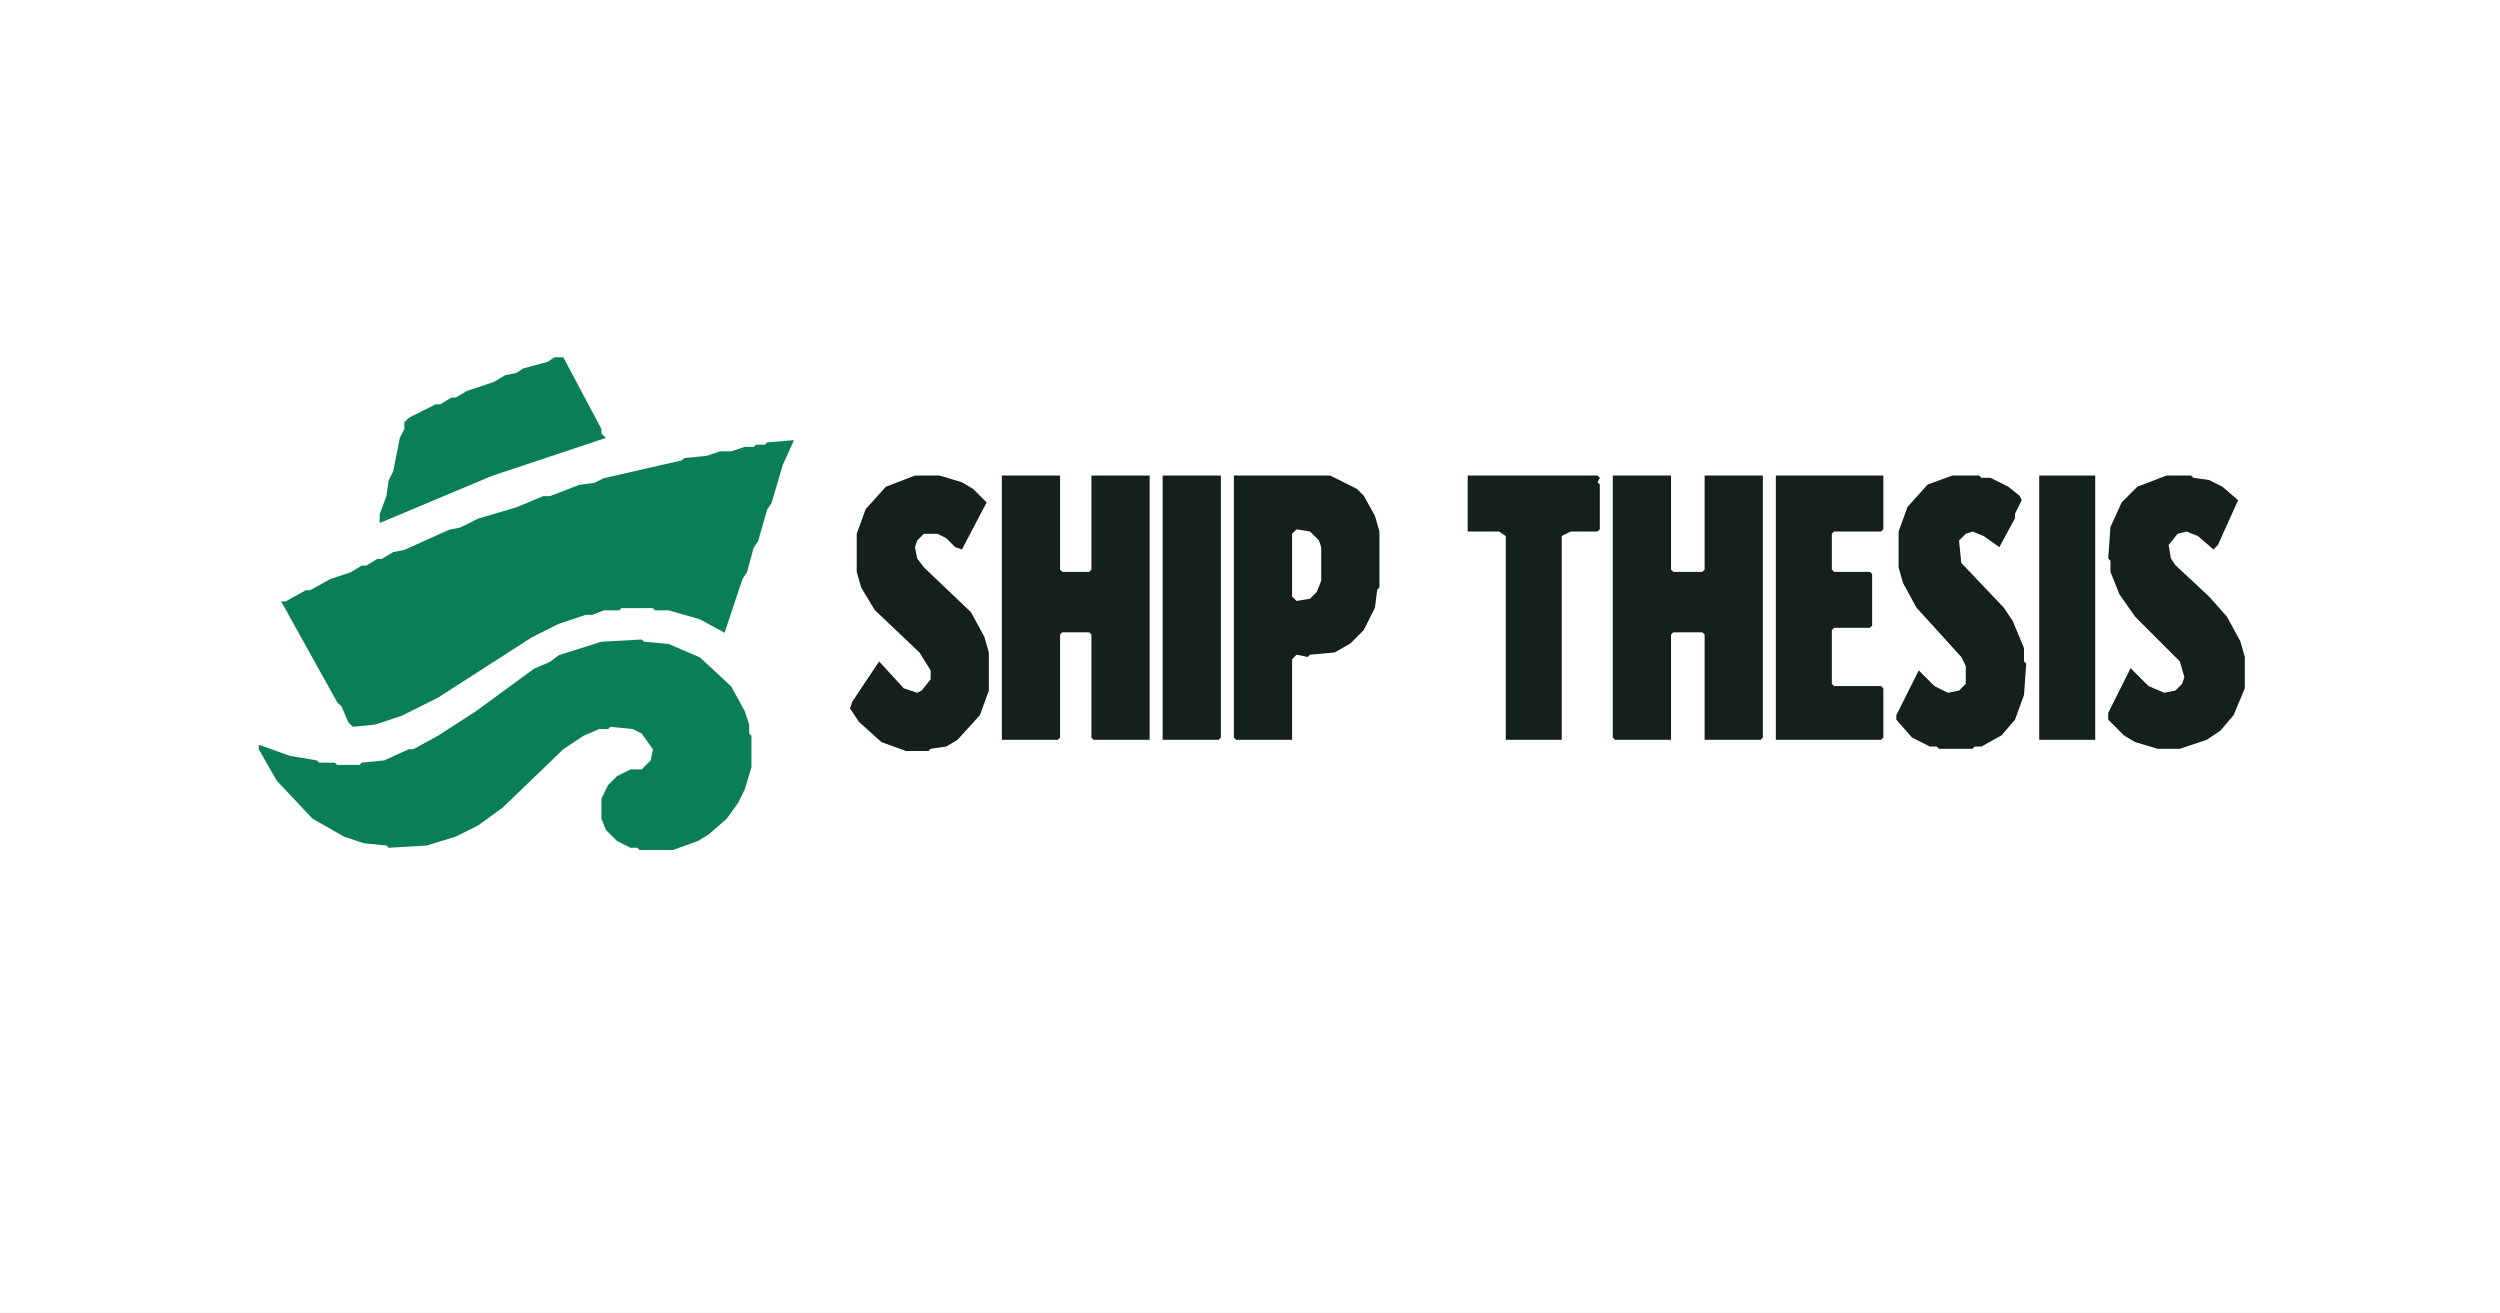
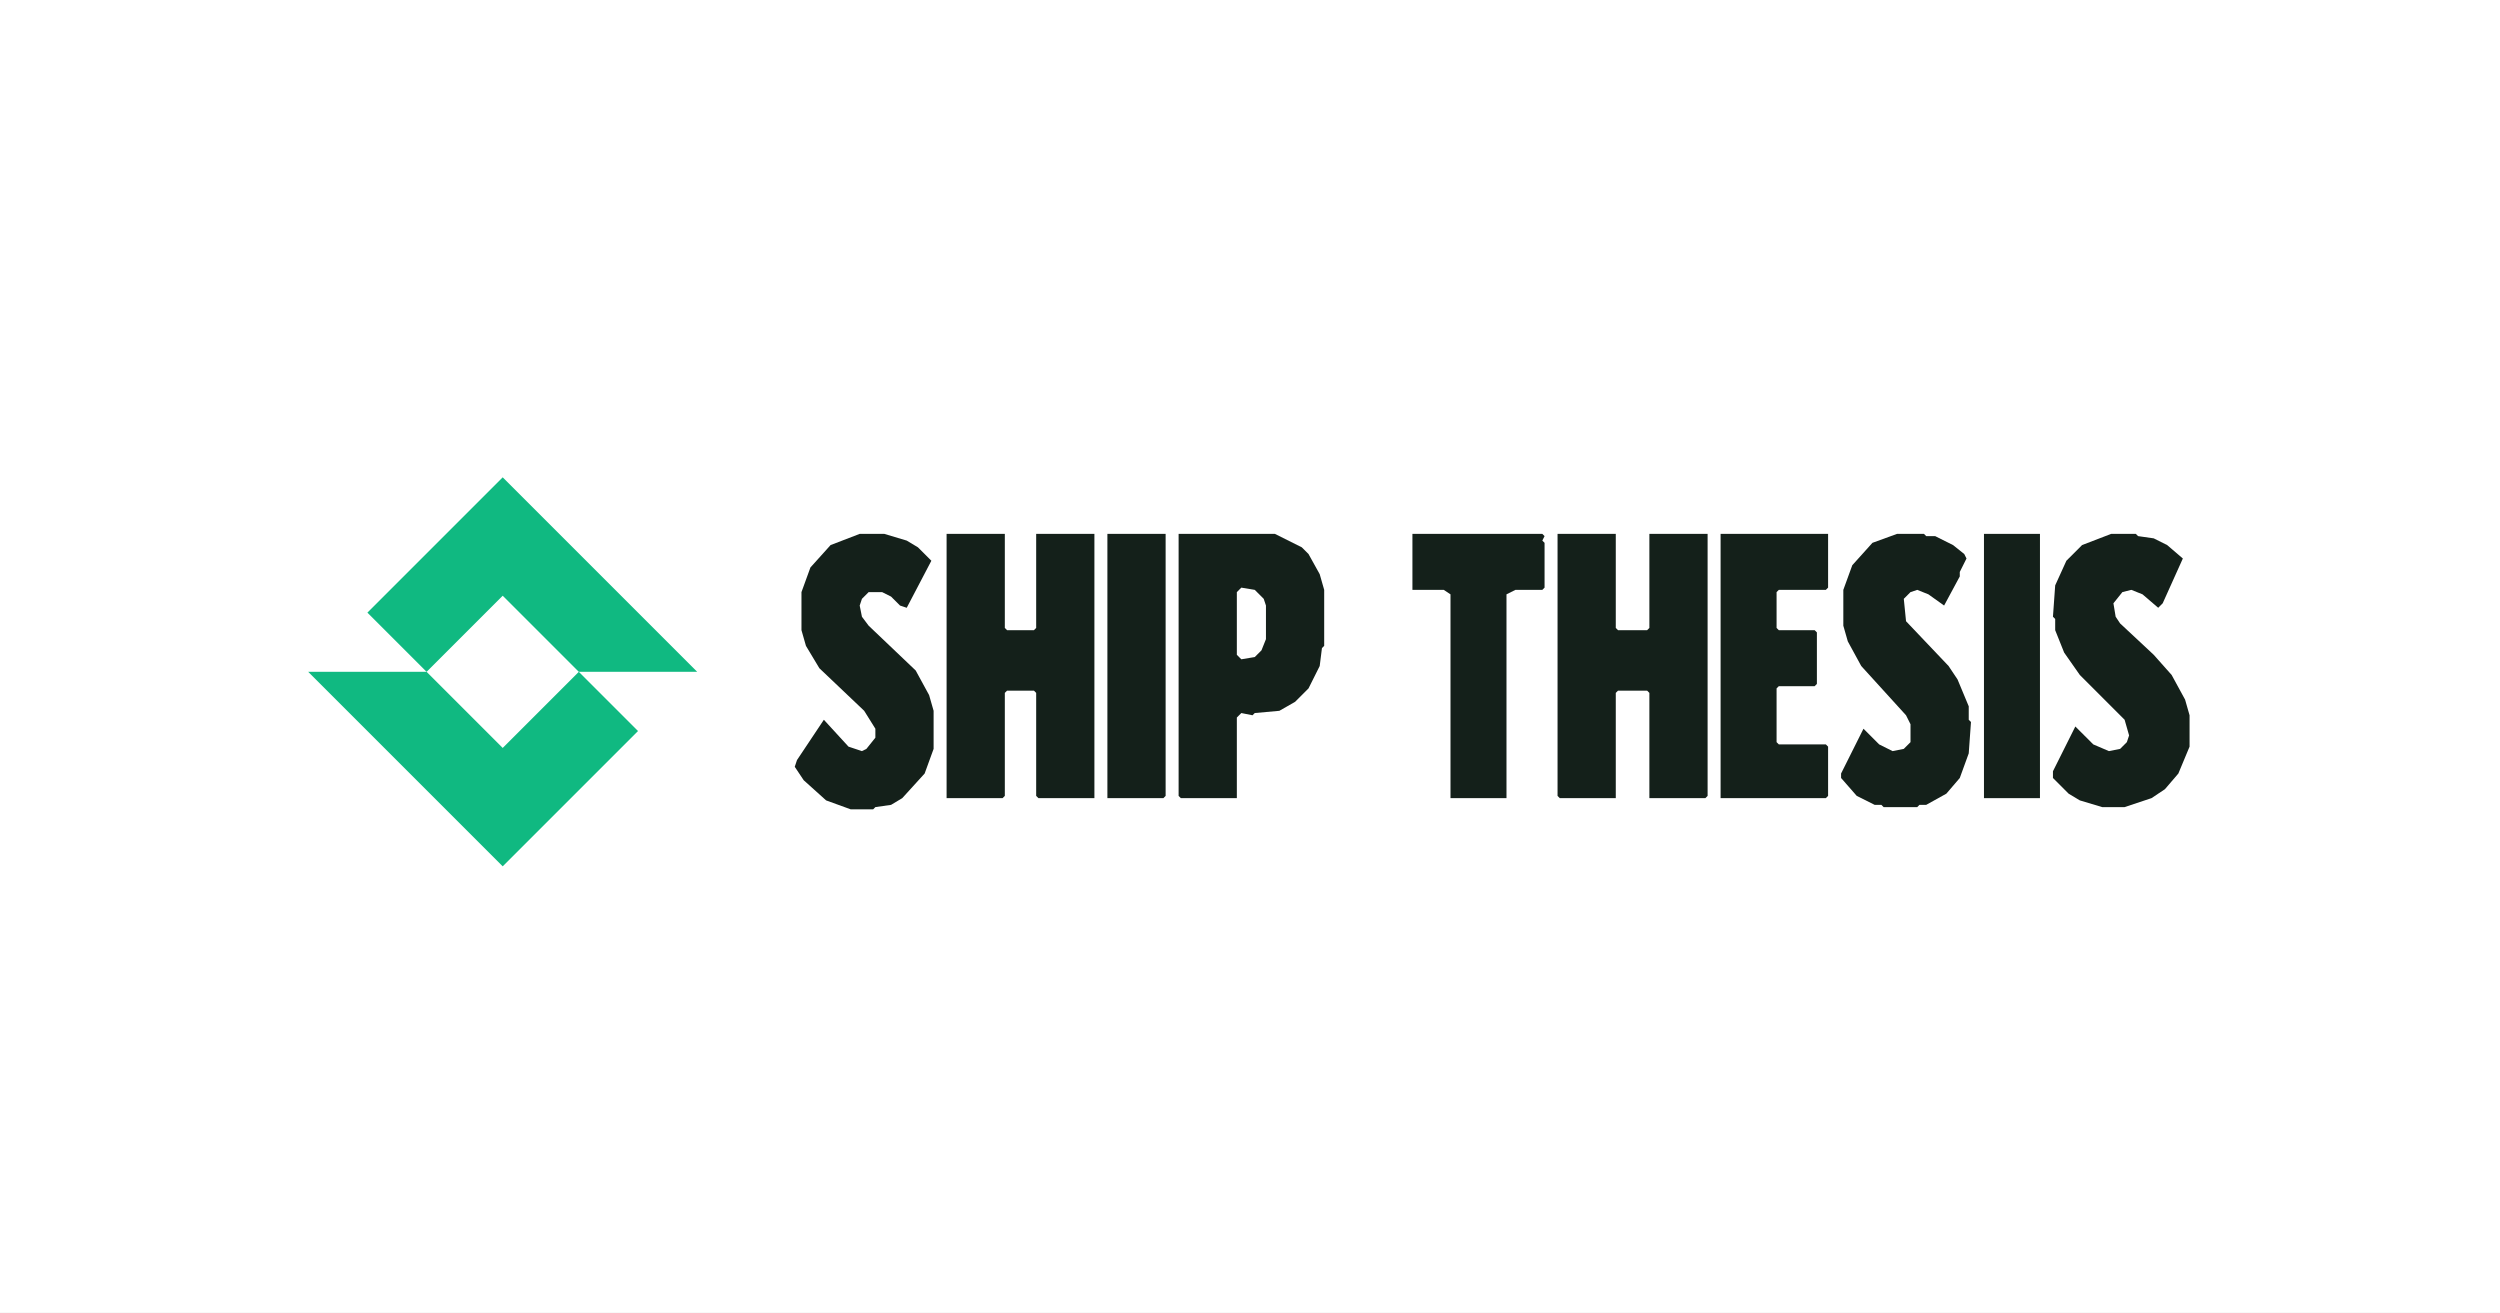
<svg xmlns="http://www.w3.org/2000/svg" viewBox="0 0 1200 630" role="img" aria-labelledby="title desc">
  <rect width="1200" height="630" fill="#FFFFFF" />
-   <g transform="translate(107 150) scale(0.86)">
-     <g fill="#0A7F55">
-       <path fill-rule="evenodd" d="M 295.00 253.75 L 295.00 236.25 L 293.75 235.00 L 293.75 230.00 L 291.25 222.50 L 283.75 208.75 L 266.25 192.50 L 248.75 185.00 L 235.00 183.75 L 233.75 182.50 L 211.25 183.75 L 187.50 191.25 L 182.50 195.00 L 173.75 198.75 L 141.25 222.50 L 120.00 236.25 L 106.25 243.75 L 103.75 243.75 L 90.00 250.00 L 77.50 251.25 L 76.25 252.50 L 63.75 252.50 L 62.50 251.25 L 53.75 251.25 L 52.50 250.00 L 37.50 247.50 L 20.00 241.25 L 20.00 243.75 L 30.00 261.25 L 50.00 282.50 L 67.50 292.50 L 78.75 296.25 L 91.25 297.50 L 92.50 298.75 L 113.75 297.50 L 130.00 292.50 L 142.50 286.25 L 156.25 276.25 L 190.00 243.75 L 201.25 236.25 L 210.00 232.50 L 215.00 232.50 L 216.25 231.25 L 228.75 232.50 L 233.75 235.00 L 240.00 243.75 L 238.75 250.00 L 233.75 255.00 L 227.50 255.00 L 220.00 258.75 L 215.00 263.75 L 211.25 271.25 L 211.25 282.50 L 213.75 288.75 L 220.00 295.00 L 227.50 298.75 L 231.25 298.75 L 232.50 300.00 L 251.25 300.00 L 265.00 295.00 L 271.25 291.25 L 281.25 282.50 L 287.50 273.75 L 291.25 266.25 Z" />
-       <path fill-rule="evenodd" d="M 318.75 71.25 L 303.75 72.50 L 302.50 73.75 L 297.50 73.75 L 296.25 75.00 L 291.25 75.00 L 283.75 77.50 L 277.50 77.50 L 270.00 80.00 L 257.50 81.25 L 256.25 82.50 L 212.50 92.50 L 207.50 95.00 L 198.75 96.25 L 182.50 102.50 L 178.75 102.50 L 163.75 108.75 L 142.50 115.00 L 132.50 120.00 L 126.25 121.25 L 101.25 132.50 L 95.00 133.75 L 88.75 137.50 L 86.25 137.50 L 80.00 141.25 L 77.50 141.25 L 71.25 145.00 L 60.00 148.75 L 48.75 155.00 L 46.25 155.00 L 35.00 161.25 L 32.50 161.25 L 63.75 217.50 L 66.25 220.00 L 70.00 228.75 L 72.50 231.25 L 85.00 230.00 L 100.00 225.00 L 120.00 215.00 L 172.50 181.25 L 187.50 173.75 L 202.50 168.75 L 206.25 168.75 L 212.50 166.25 L 221.25 166.25 L 222.50 165.00 L 240.00 165.00 L 241.25 166.25 L 248.75 166.25 L 266.25 171.25 L 280.00 178.75 L 290.00 148.75 L 292.50 145.00 L 296.25 131.25 L 298.75 127.50 L 303.75 110.00 L 306.25 106.25 L 312.50 85.00 Z" />
-       <path fill-rule="evenodd" d="M 190.00 25.00 L 185.00 25.00 L 181.25 27.50 L 167.50 31.25 L 163.75 33.75 L 157.50 35.00 L 151.25 38.75 L 136.25 43.75 L 130.00 47.50 L 127.50 47.50 L 121.25 51.25 L 118.75 51.25 L 103.75 58.75 L 101.25 61.25 L 101.25 65.00 L 98.75 70.00 L 95.00 88.75 L 92.50 93.75 L 91.25 102.50 L 87.50 112.50 L 87.50 117.50 L 150.00 91.25 L 213.75 70.00 L 211.25 67.50 L 211.25 65.00 Z" />
+   <g transform="translate(108 178) scale(0.86)">
+     <g id="logo-mark" fill="#10B981" transform="translate(3.96 16.96) scale(1.18)">
+       <path d="M 128 36 L 220 128 L 164 128 L 128 92 L 92 128 L 64 100 Z" />
+       <path d="M 128 220 L 36 128 L 92 128 L 128 164 L 164 128 L 192 156 Z" />
    </g>
-     <g fill="#14201A">
-       <path fill-rule="evenodd" d="M 386.25 91.00 L 370.00 97.25 L 358.75 109.75 L 353.75 123.50 L 353.75 144.75 L 356.25 153.50 L 363.75 166.00 L 388.75 189.75 L 395.00 199.75 L 395.00 204.75 L 390.00 211.00 L 387.50 212.25 L 380.00 209.75 L 366.25 194.75 L 351.25 217.25 L 350.00 221.00 L 355.00 228.50 L 367.50 239.75 L 381.25 244.75 L 393.75 244.75 L 395.00 243.50 L 403.75 242.25 L 410.00 238.50 L 422.50 224.75 L 427.50 211.00 L 427.50 189.75 L 425.00 181.00 L 417.50 167.25 L 391.25 142.25 L 387.50 137.25 L 386.25 131.00 L 387.50 127.25 L 391.25 123.50 L 398.75 123.50 L 403.75 126.00 L 408.75 131.00 L 412.50 132.25 L 426.25 106.00 L 418.75 98.50 L 412.50 94.75 L 400.00 91.00 Z" />
-       <path fill-rule="evenodd" d="M 434.75 91.00 L 434.75 238.50 L 466.00 238.50 L 467.25 237.25 L 467.25 179.75 L 468.50 178.50 L 483.50 178.50 L 484.75 179.75 L 484.75 237.25 L 486.00 238.50 L 517.25 238.50 L 517.25 91.00 L 484.75 91.00 L 484.75 143.50 L 483.50 144.75 L 468.50 144.75 L 467.25 143.50 L 467.25 91.00 Z" />
-       <path fill-rule="evenodd" d="M 524.50 91.00 L 524.50 238.50 L 555.75 238.50 L 557.00 237.25 L 557.00 91.00 Z" />
-       <path fill-rule="evenodd" d="M 564.25 91.00 L 564.25 237.25 L 565.50 238.50 L 596.75 238.50 L 596.75 193.50 L 599.25 191.00 L 605.50 192.25 L 606.75 191.00 L 620.50 189.75 L 629.25 184.75 L 636.75 177.25 L 643.00 164.75 L 644.25 154.75 L 645.50 153.50 L 645.50 122.25 L 643.00 113.50 L 636.75 102.25 L 633.00 98.50 L 618.00 91.00 Z M 599.25 121.00 L 606.75 122.25 L 611.75 127.25 L 613.00 131.00 L 613.00 149.75 L 610.50 156.00 L 606.75 159.75 L 599.25 161.00 L 596.75 158.50 L 596.75 123.50 Z" />
-       <g transform="translate(42 0)">
-         <path fill-rule="evenodd" d="M 652.75 91.00 L 652.75 122.25 L 670.25 122.25 L 674.00 124.75 L 674.00 238.50 L 705.25 238.50 L 705.25 124.75 L 710.25 122.25 L 725.25 122.25 L 726.50 121.00 L 726.50 96.00 L 725.25 94.75 L 726.50 92.25 L 725.25 91.00 Z" />
-         <path fill-rule="evenodd" d="M 733.75 91.00 L 733.75 237.25 L 735.00 238.50 L 766.25 238.50 L 766.25 179.75 L 767.50 178.50 L 783.75 178.50 L 785.00 179.75 L 785.00 238.50 L 816.25 238.50 L 817.50 237.25 L 817.50 91.00 L 785.00 91.00 L 785.00 143.50 L 783.75 144.75 L 767.50 144.75 L 766.25 143.50 L 766.25 91.00 Z" />
-         <path fill-rule="evenodd" d="M 824.75 91.00 L 824.75 238.50 L 883.50 238.50 L 884.75 237.25 L 884.75 209.75 L 883.50 208.50 L 857.25 208.50 L 856.00 207.25 L 856.00 177.25 L 857.25 176.00 L 877.25 176.00 L 878.50 174.75 L 878.50 146.00 L 877.25 144.75 L 857.25 144.75 L 856.00 143.50 L 856.00 123.50 L 857.25 122.25 L 883.50 122.25 L 884.75 121.00 L 884.75 91.00 Z" />
-         <path fill-rule="evenodd" d="M 923.25 91.00 L 909.50 96.00 L 898.25 108.50 L 893.25 122.25 L 893.25 142.25 L 895.75 151.00 L 903.25 164.75 L 928.25 192.25 L 930.75 197.25 L 930.75 207.25 L 927.00 211.00 L 920.75 212.25 L 913.25 208.50 L 904.50 199.75 L 892.00 224.75 L 892.00 227.25 L 900.75 237.25 L 910.75 242.25 L 914.50 242.25 L 915.75 243.50 L 934.50 243.50 L 935.75 242.25 L 939.50 242.25 L 950.75 236.00 L 958.25 227.25 L 963.25 213.50 L 964.50 196.00 L 963.25 194.75 L 963.25 187.25 L 957.00 172.25 L 952.00 164.75 L 928.25 139.75 L 927.00 127.25 L 930.75 123.50 L 934.50 122.25 L 940.75 124.75 L 949.50 131.00 L 958.25 114.75 L 958.25 112.25 L 962.00 104.75 L 960.75 102.25 L 954.50 97.25 L 944.50 92.25 L 939.50 92.25 L 938.25 91.00 Z" />
-         <path fill-rule="evenodd" d="M 971.75 91.00 L 971.75 238.50 L 1003.00 238.50 L 1003.00 91.00 Z" />
-         <path fill-rule="evenodd" d="M 1042.75 91.00 L 1026.50 97.25 L 1017.75 106.00 L 1011.50 119.75 L 1010.25 137.25 L 1011.50 138.50 L 1011.50 144.75 L 1016.50 157.25 L 1025.25 169.75 L 1050.25 194.75 L 1052.75 203.50 L 1051.50 207.25 L 1047.75 211.00 L 1041.50 212.25 L 1032.75 208.50 L 1022.75 198.50 L 1010.25 223.50 L 1010.25 227.25 L 1019.00 236.00 L 1025.25 239.75 L 1037.75 243.50 L 1050.25 243.50 L 1065.25 238.50 L 1072.75 233.50 L 1080.25 224.75 L 1086.50 209.75 L 1086.50 192.25 L 1084.00 183.50 L 1076.50 169.75 L 1066.50 158.50 L 1047.75 141.00 L 1045.25 137.25 L 1044.00 129.75 L 1049.00 123.50 L 1054.00 122.25 L 1060.25 124.75 L 1069.00 132.25 L 1071.50 129.75 L 1082.75 104.75 L 1074.00 97.25 L 1066.50 93.50 L 1057.75 92.25 L 1056.50 91.00 Z" />
+     <g transform="translate(-32 0)">
+       <g fill="#14201A">
+         <path fill-rule="evenodd" d="M 386.25 91.00 L 370.00 97.25 L 358.75 109.75 L 353.75 123.50 L 353.75 144.75 L 356.25 153.50 L 363.75 166.00 L 388.75 189.75 L 395.00 199.75 L 395.00 204.75 L 390.00 211.00 L 387.50 212.25 L 380.00 209.75 L 366.25 194.75 L 351.25 217.25 L 350.00 221.00 L 355.00 228.50 L 367.50 239.75 L 381.25 244.75 L 393.75 244.75 L 395.00 243.50 L 403.75 242.25 L 410.00 238.50 L 422.50 224.75 L 427.50 211.00 L 427.50 189.75 L 425.00 181.00 L 417.50 167.25 L 391.25 142.25 L 387.50 137.25 L 386.25 131.00 L 387.50 127.25 L 391.25 123.50 L 398.75 123.50 L 403.75 126.00 L 408.75 131.00 L 412.50 132.25 L 426.25 106.00 L 418.75 98.50 L 412.50 94.75 L 400.00 91.00 Z" />
+         <path fill-rule="evenodd" d="M 434.75 91.00 L 434.75 238.50 L 466.00 238.50 L 467.25 237.25 L 467.25 179.75 L 468.50 178.50 L 483.50 178.50 L 484.75 179.75 L 484.75 237.25 L 486.00 238.50 L 517.25 238.50 L 517.25 91.00 L 484.75 91.00 L 484.75 143.50 L 483.50 144.75 L 468.50 144.75 L 467.25 143.50 L 467.25 91.00 Z" />
+         <path fill-rule="evenodd" d="M 524.50 91.00 L 524.50 238.50 L 555.75 238.50 L 557.00 237.25 L 557.00 91.00 Z" />
+         <path fill-rule="evenodd" d="M 564.25 91.00 L 564.25 237.25 L 565.50 238.50 L 596.75 238.50 L 596.75 193.50 L 599.25 191.00 L 605.50 192.25 L 606.75 191.00 L 620.50 189.75 L 629.25 184.75 L 636.75 177.25 L 643.00 164.75 L 644.25 154.75 L 645.50 153.50 L 645.50 122.25 L 643.00 113.50 L 636.75 102.25 L 633.00 98.50 L 618.00 91.00 Z M 599.25 121.00 L 606.75 122.25 L 611.75 127.25 L 613.00 131.00 L 613.00 149.75 L 610.50 156.00 L 606.75 159.75 L 599.25 161.00 L 596.75 158.50 L 596.75 123.50 Z" />
+         <g transform="translate(42 0)">
+           <path fill-rule="evenodd" d="M 652.75 91.00 L 652.75 122.25 L 670.25 122.25 L 674.00 124.75 L 674.00 238.50 L 705.25 238.50 L 705.25 124.75 L 710.25 122.25 L 725.25 122.25 L 726.50 121.00 L 726.50 96.00 L 725.25 94.75 L 726.50 92.25 L 725.25 91.00 Z" />
+           <path fill-rule="evenodd" d="M 733.75 91.00 L 733.75 237.25 L 735.00 238.50 L 766.25 238.50 L 766.25 179.75 L 767.50 178.50 L 783.75 178.50 L 785.00 179.75 L 785.00 238.50 L 816.25 238.50 L 817.50 237.25 L 817.50 91.00 L 785.00 91.00 L 785.00 143.50 L 783.75 144.75 L 767.50 144.75 L 766.25 143.50 L 766.25 91.00 Z" />
+           <path fill-rule="evenodd" d="M 824.75 91.00 L 824.75 238.50 L 883.50 238.50 L 884.75 237.25 L 884.75 209.75 L 883.50 208.50 L 857.25 208.50 L 856.00 207.25 L 856.00 177.25 L 857.25 176.00 L 877.25 176.00 L 878.50 174.75 L 878.50 146.00 L 877.25 144.75 L 857.25 144.75 L 856.00 143.50 L 856.00 123.50 L 857.25 122.25 L 883.50 122.25 L 884.75 121.00 L 884.75 91.00 Z" />
+           <path fill-rule="evenodd" d="M 923.25 91.00 L 909.50 96.00 L 898.25 108.50 L 893.25 122.25 L 893.25 142.25 L 895.75 151.00 L 903.25 164.75 L 928.25 192.25 L 930.75 197.25 L 930.75 207.25 L 927.00 211.00 L 920.75 212.25 L 913.25 208.50 L 904.50 199.75 L 892.00 224.75 L 892.00 227.25 L 900.75 237.25 L 910.75 242.25 L 914.50 242.25 L 915.75 243.50 L 934.50 243.50 L 935.75 242.25 L 939.50 242.25 L 950.75 236.00 L 958.25 227.25 L 963.25 213.50 L 964.50 196.00 L 963.25 194.75 L 963.25 187.25 L 957.00 172.25 L 952.00 164.75 L 928.25 139.75 L 927.00 127.25 L 930.75 123.50 L 934.50 122.25 L 940.75 124.75 L 949.50 131.00 L 958.25 114.75 L 958.25 112.25 L 962.00 104.75 L 960.75 102.25 L 954.50 97.25 L 944.50 92.25 L 939.50 92.25 L 938.25 91.00 Z" />
+           <path fill-rule="evenodd" d="M 971.75 91.00 L 971.75 238.50 L 1003.00 238.50 L 1003.00 91.00 Z" />
+           <path fill-rule="evenodd" d="M 1042.75 91.00 L 1026.50 97.25 L 1017.75 106.00 L 1011.50 119.75 L 1010.25 137.25 L 1011.50 138.50 L 1011.50 144.75 L 1016.50 157.25 L 1025.25 169.75 L 1050.25 194.75 L 1052.75 203.50 L 1051.50 207.25 L 1047.75 211.00 L 1041.50 212.25 L 1032.75 208.50 L 1022.75 198.50 L 1010.25 223.50 L 1010.25 227.25 L 1019.00 236.00 L 1025.25 239.75 L 1037.75 243.50 L 1050.25 243.50 L 1065.25 238.50 L 1072.75 233.50 L 1080.25 224.75 L 1086.50 209.75 L 1086.50 192.25 L 1084.00 183.50 L 1076.50 169.75 L 1066.50 158.50 L 1047.75 141.00 L 1045.25 137.25 L 1044.00 129.75 L 1049.00 123.50 L 1054.00 122.25 L 1060.25 124.75 L 1069.00 132.25 L 1071.50 129.75 L 1082.75 104.75 L 1074.00 97.25 L 1066.50 93.50 L 1057.75 92.25 L 1056.50 91.00 Z" />
+         </g>
      </g>
    </g>
  </g>
</svg>
